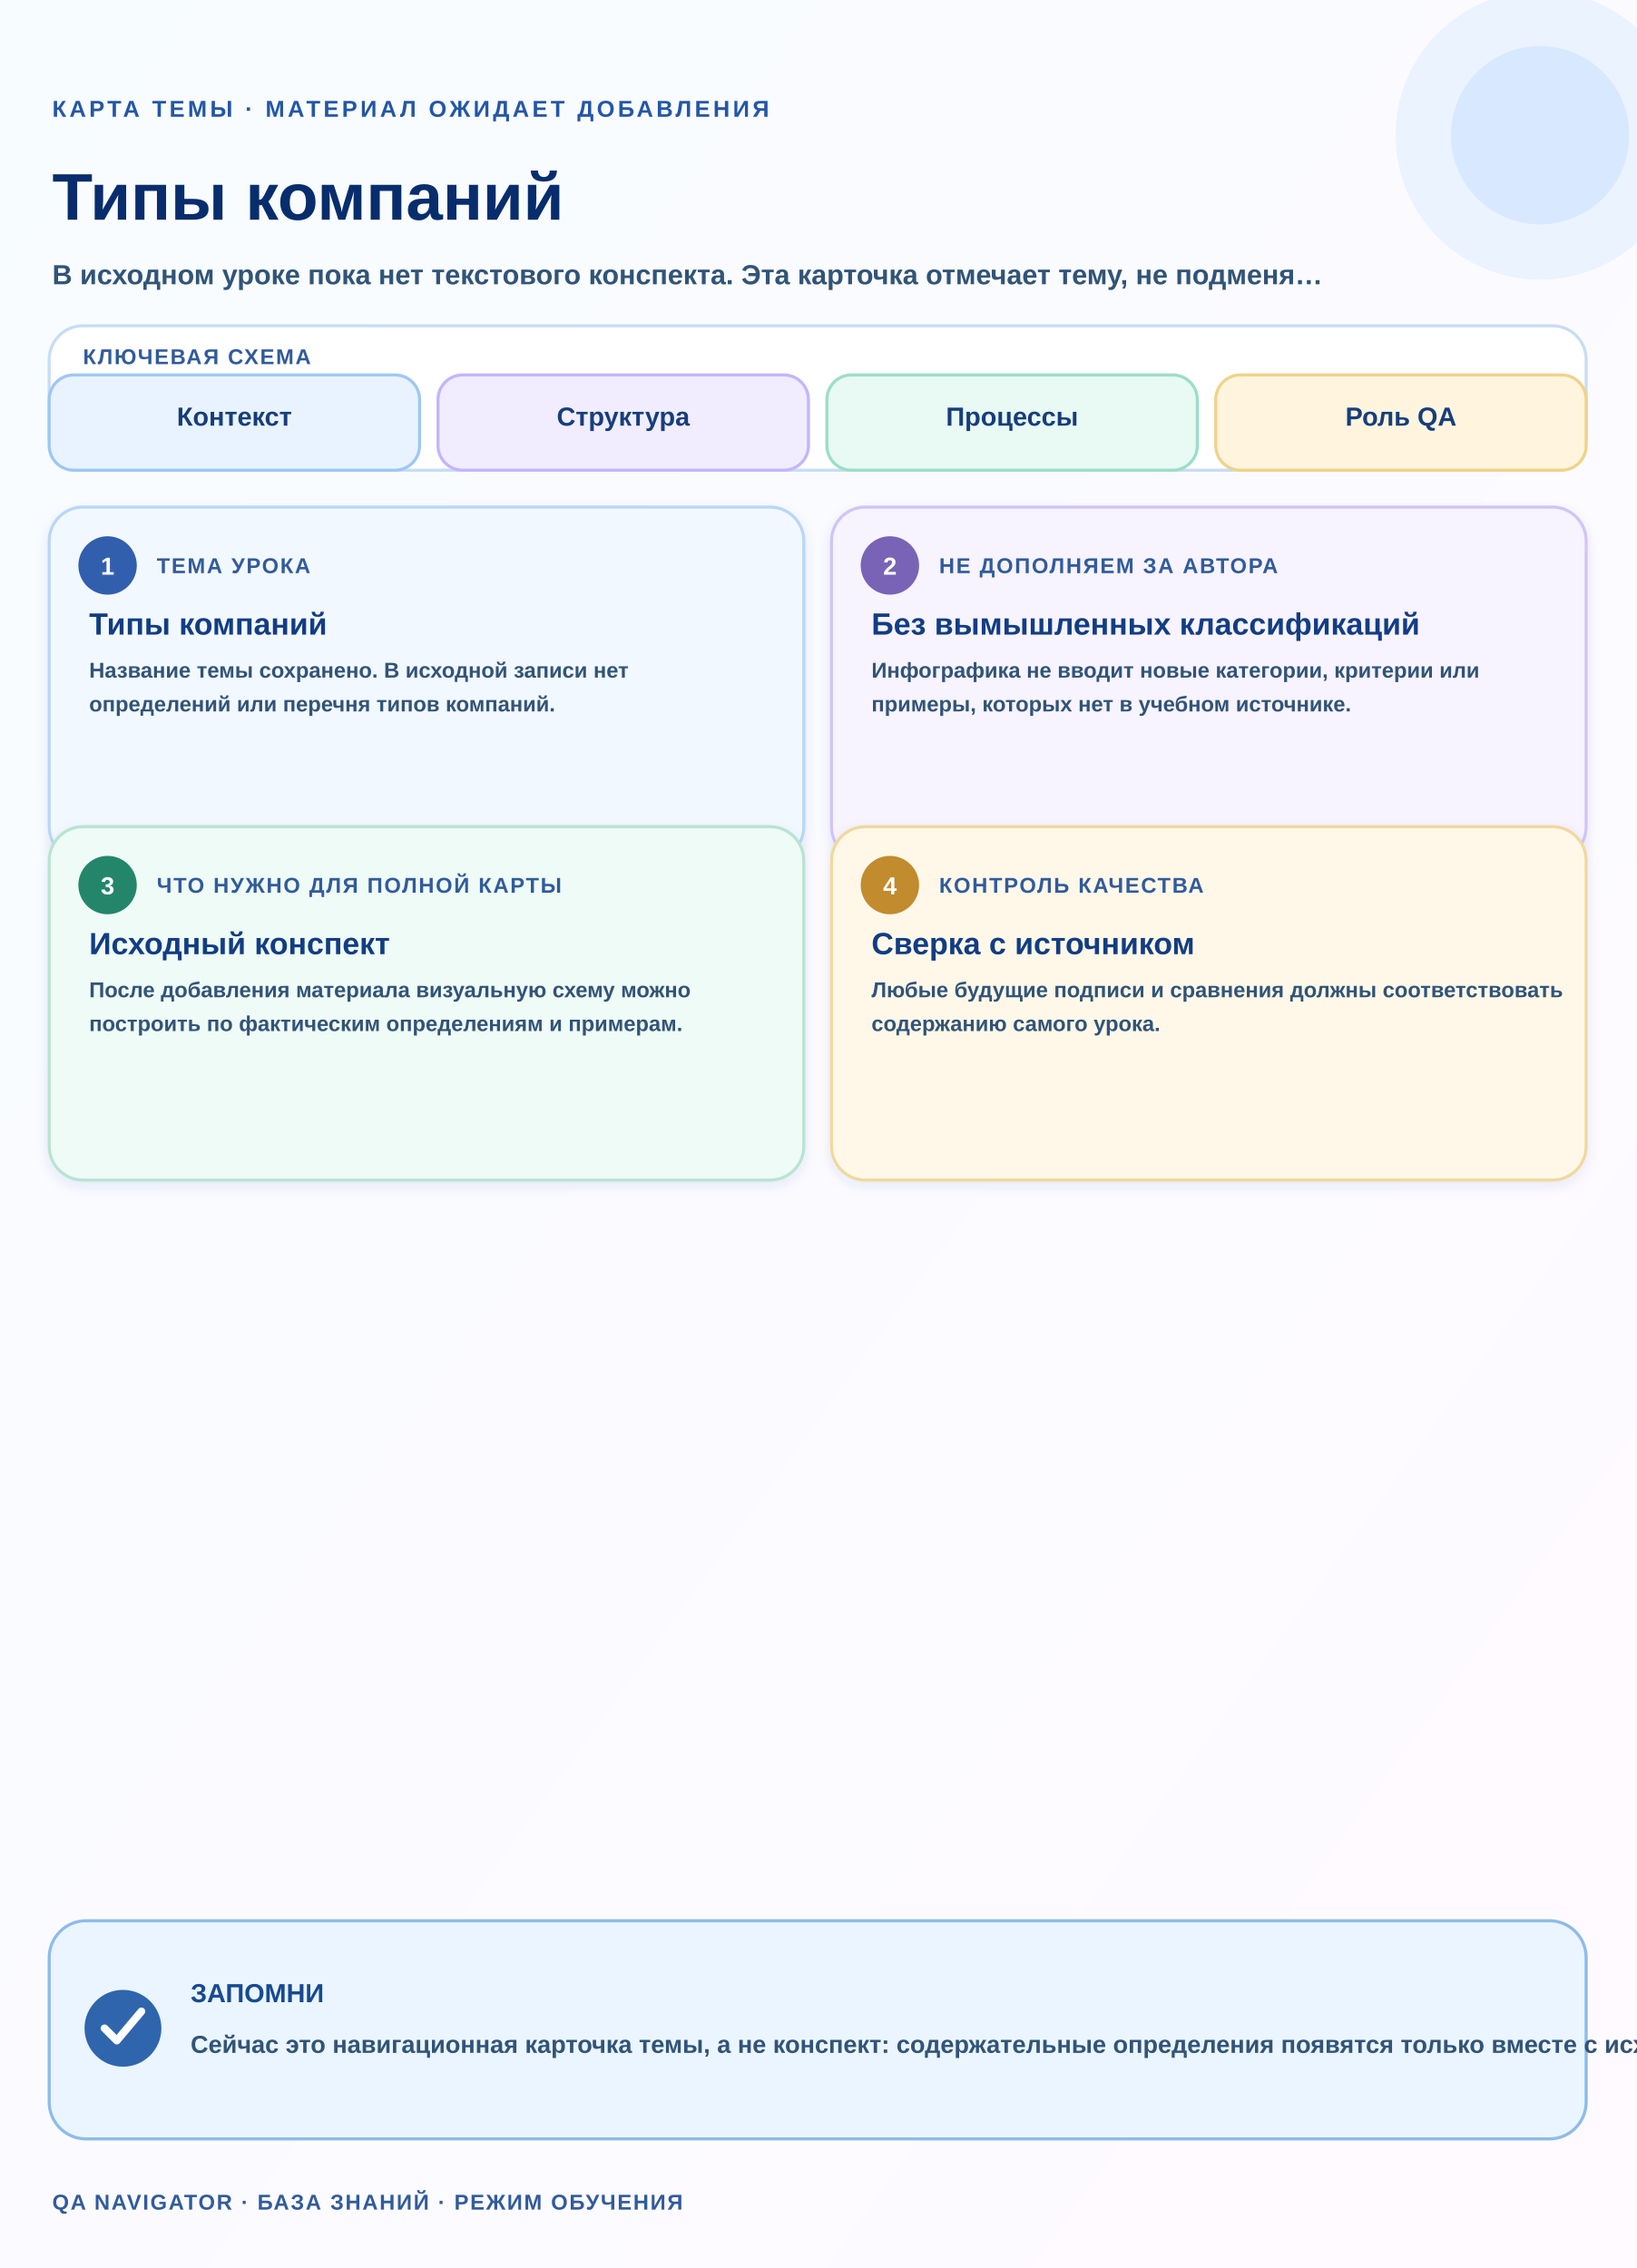
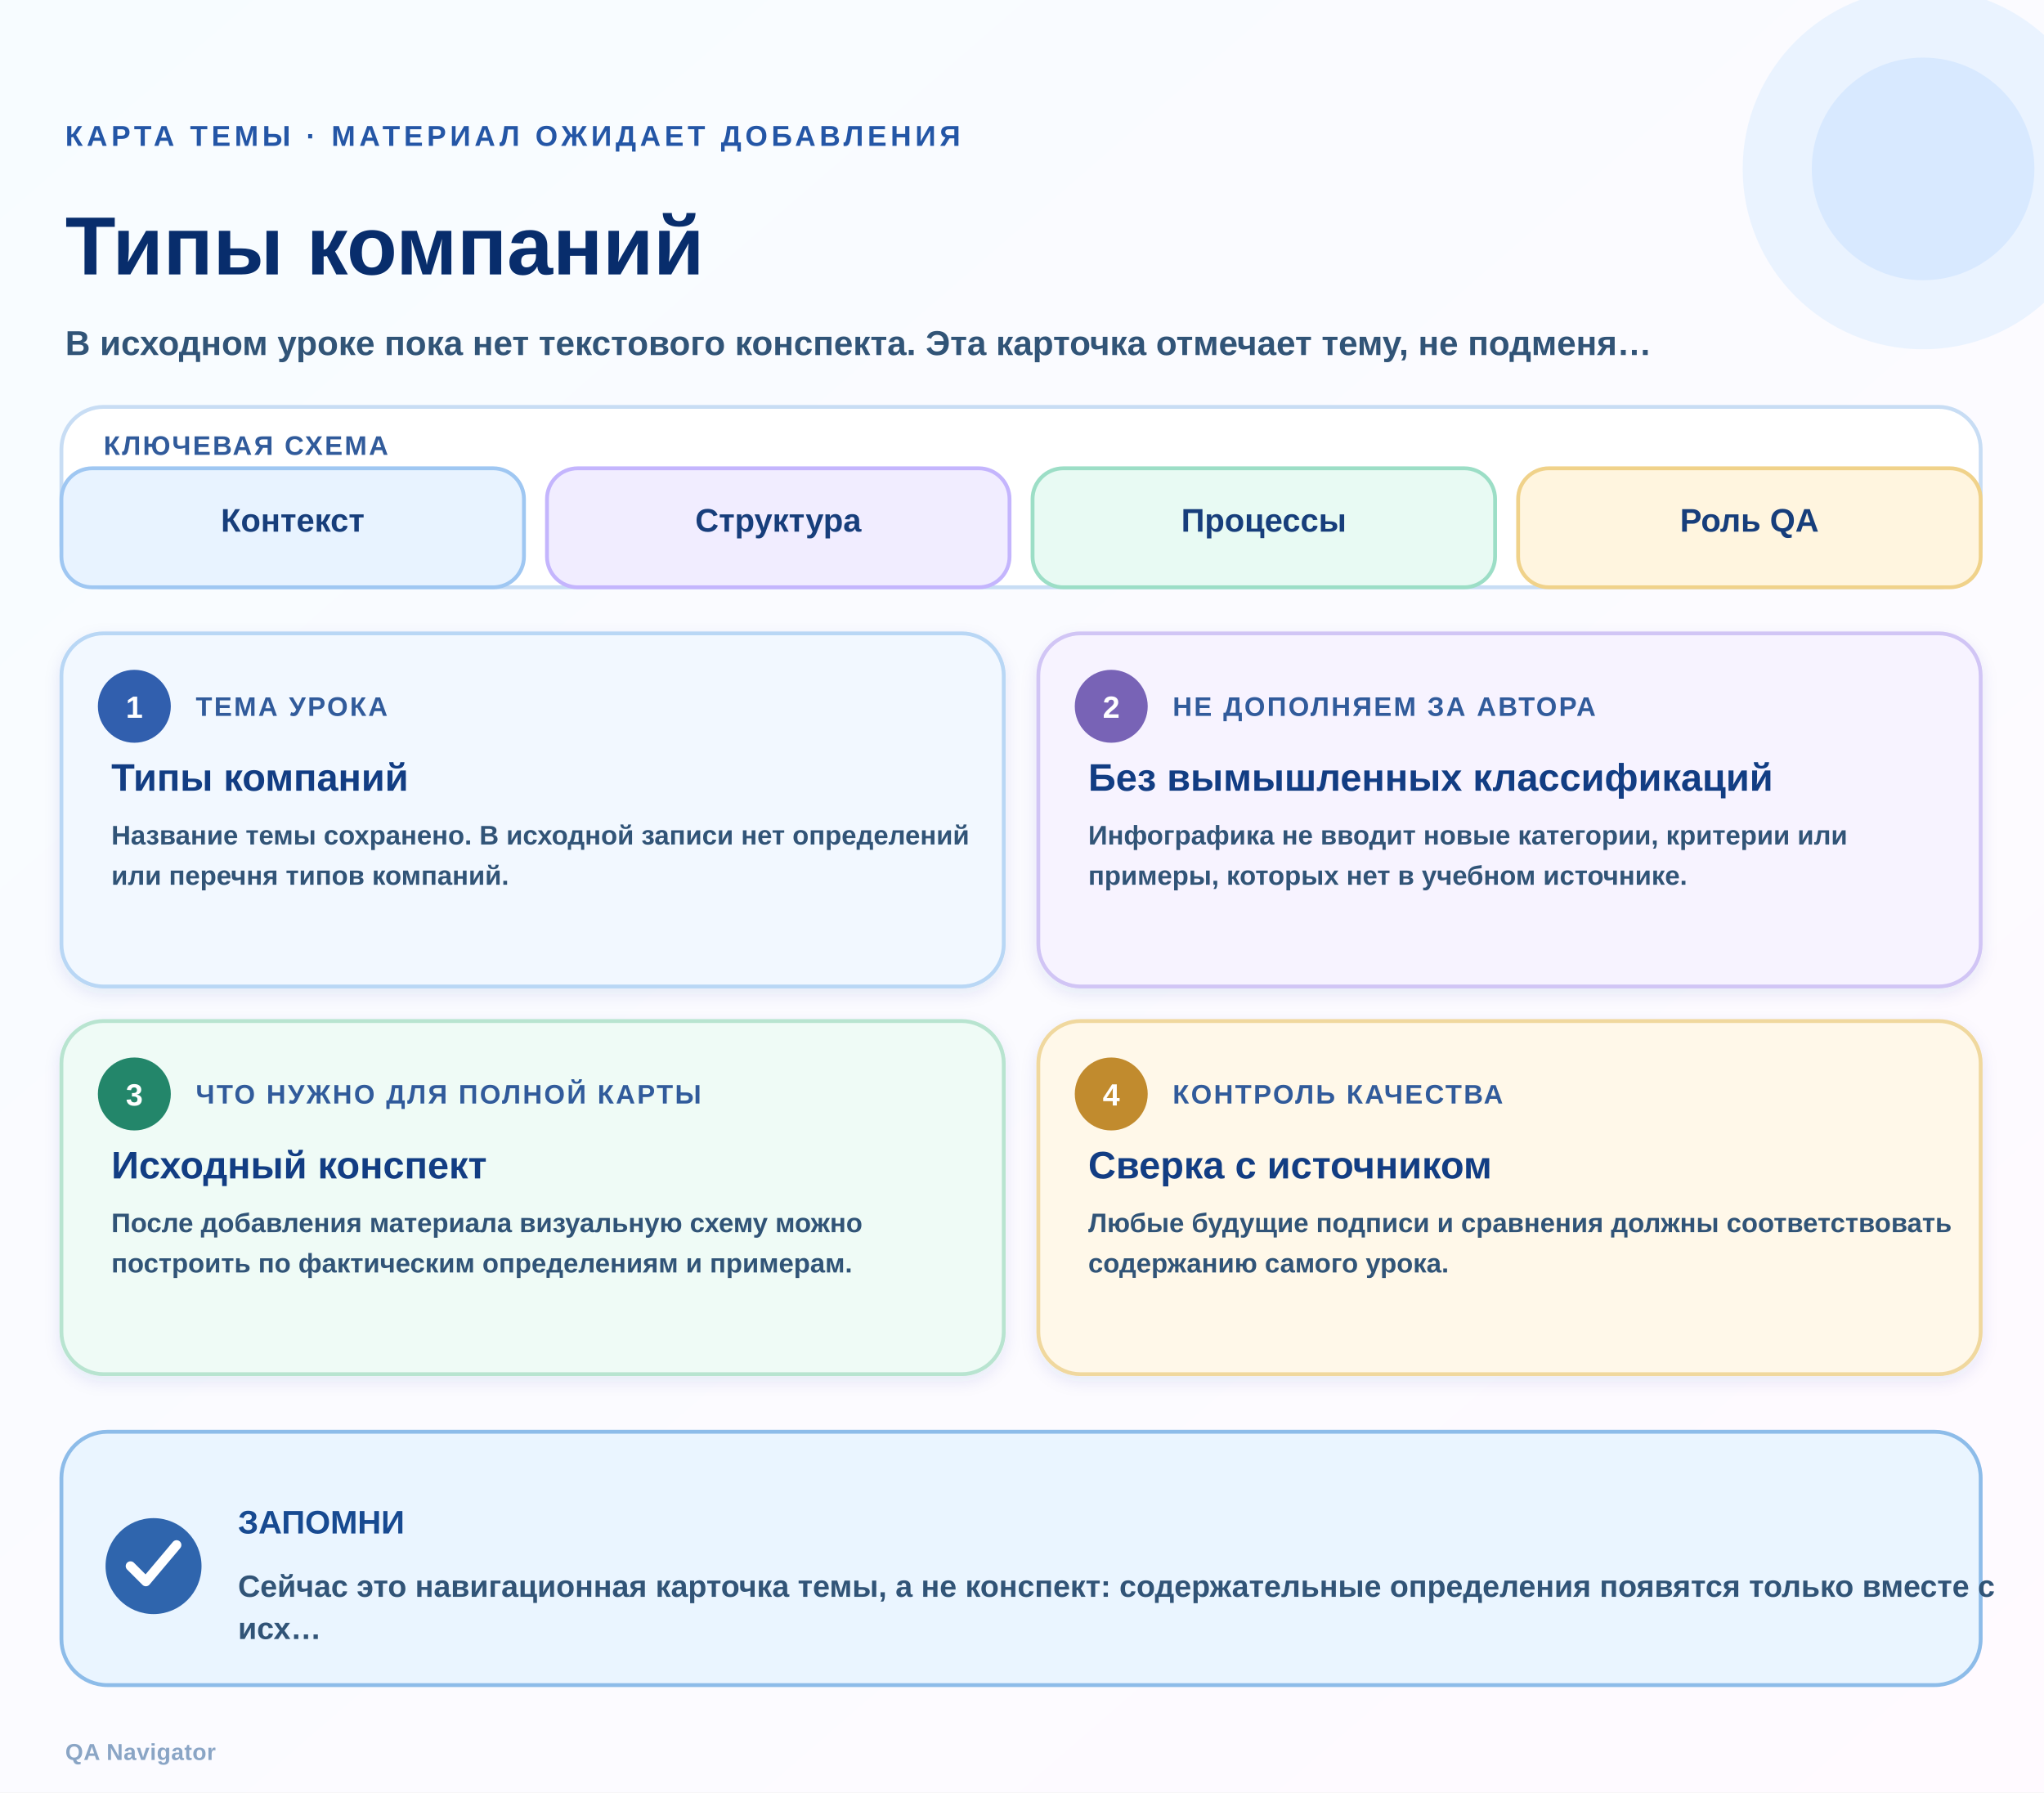
- <svg xmlns="http://www.w3.org/2000/svg" viewBox="0 0 1065 1476" preserveAspectRatio="xMidYMin meet" role="img" aria-labelledby="title desc">
+ <svg xmlns="http://www.w3.org/2000/svg" viewBox="0 0 1065 934" preserveAspectRatio="xMidYMin meet" role="img" aria-labelledby="title desc">
  <defs>
    <linearGradient id="paper" x1="0" y1="0" x2="1" y2="1">
      <stop stop-color="#f7fcff" />
      <stop offset="1" stop-color="#fffaff" />
    </linearGradient>
    <filter id="shadow" x="-10%" y="-10%" width="120%" height="120%">
      <feDropShadow dx="0" dy="3" stdDeviation="4" flood-color="#174da1" flood-opacity=".09" />
    </filter>
    <style>
.title{font:800 43px Arial,sans-serif;fill:#082d6c}.tag{font:800 15px Arial,sans-serif;letter-spacing:2px;fill:#2456a6}
.subtitle{font:600 18px Arial,sans-serif;fill:#315477}.flow{font:800 17px Arial,sans-serif;fill:#173e7b}
.eyebrow{font:800 14px Arial,sans-serif;letter-spacing:1px;fill:#315b9b}.heading{font:800 20px Arial,sans-serif;fill:#123d83}
.body{font:600 14px Arial,sans-serif;fill:#315477}.number{font:800 16px Arial,sans-serif;fill:#fff}
.footerTitle{font:800 17px Arial,sans-serif;fill:#174a91}.footer{font:600 16px Arial,sans-serif;fill:#315477}
+ .brand{font:700 12px Arial,sans-serif;letter-spacing:.2px;fill:#8aa5c5}
</style>
  </defs>
-   <rect width="1065" height="1476" fill="url(#paper)" />
+   <rect width="1065" height="934" fill="url(#paper)" />
  <circle cx="1002" cy="88" r="94" fill="#eaf3ff" />
  <circle cx="1002" cy="88" r="58" fill="#d8e9ff" />
  <text x="34" y="76" class="tag">КАРТА ТЕМЫ · МАТЕРИАЛ ОЖИДАЕТ ДОБАВЛЕНИЯ</text>
  <text x="34" y="143" class="title">Типы компаний</text>
  <text x="34" y="185" class="subtitle">В исходном уроке пока нет текстового конспекта. Эта карточка отмечает тему, не подменя…</text>
  <rect x="32" y="212" width="1000" height="94" rx="22" fill="#fff" stroke="#c8ddf4" stroke-width="2" />
  <text x="54" y="237" class="eyebrow">КЛЮЧЕВАЯ СХЕМА</text>
  <rect x="32" y="244" width="241" height="62" rx="16" fill="#e8f3ff" stroke="#9fc7f2" stroke-width="2" />
  <text x="152.5" y="277" text-anchor="middle" class="flow">Контекст</text>
  <rect x="285" y="244" width="241" height="62" rx="16" fill="#f1edff" stroke="#c4b5fd" stroke-width="2" />
  <text x="405.5" y="277" text-anchor="middle" class="flow">Структура</text>
  <rect x="538" y="244" width="241" height="62" rx="16" fill="#e8faf3" stroke="#9cdec6" stroke-width="2" />
  <text x="658.5" y="277" text-anchor="middle" class="flow">Процессы</text>
  <rect x="791" y="244" width="241" height="62" rx="16" fill="#fff5df" stroke="#f0d28a" stroke-width="2" />
  <text x="911.5" y="277" text-anchor="middle" class="flow">Роль QA</text>
-   <rect x="32" y="330" width="491" height="230" rx="22" fill="#f2f8ff" stroke="#b9d7f5" stroke-width="2" filter="url(#shadow)" />
+   <rect x="32" y="330" width="491" height="184" rx="22" fill="#f2f8ff" stroke="#b9d7f5" stroke-width="2" filter="url(#shadow)" />
  <circle cx="70" cy="368" r="19" fill="#315fae" />
  <text x="70" y="374" text-anchor="middle" class="number">1</text>
  <text x="102" y="373" class="eyebrow">ТЕМА УРОКА</text>
-   <text x="58" y="413" class="heading">Типы компаний</text>
-   <text x="58" y="441" class="body">Название темы сохранено. В исходной записи нет</text>
-   <text x="58" y="463" class="body">определений или перечня типов компаний.</text>
-   <rect x="541" y="330" width="491" height="230" rx="22" fill="#f7f3ff" stroke="#d1c5f5" stroke-width="2" filter="url(#shadow)" />
+   <text x="58" y="412" class="heading">Типы компаний</text>
+   <text x="58" y="440" class="body">Название темы сохранено. В исходной записи нет определений</text>
+   <text x="58" y="461" class="body">или перечня типов компаний.</text>
+   <rect x="541" y="330" width="491" height="184" rx="22" fill="#f7f3ff" stroke="#d1c5f5" stroke-width="2" filter="url(#shadow)" />
  <circle cx="579" cy="368" r="19" fill="#7863b6" />
  <text x="579" y="374" text-anchor="middle" class="number">2</text>
  <text x="611" y="373" class="eyebrow">НЕ ДОПОЛНЯЕМ ЗА АВТОРА</text>
-   <text x="567" y="413" class="heading">Без вымышленных классификаций</text>
-   <text x="567" y="441" class="body">Инфографика не вводит новые категории, критерии или</text>
-   <text x="567" y="463" class="body">примеры, которых нет в учебном источнике.</text>
-   <rect x="32" y="538" width="491" height="230" rx="22" fill="#effbf6" stroke="#b8e4d0" stroke-width="2" filter="url(#shadow)" />
-   <circle cx="70" cy="576" r="19" fill="#23866a" />
-   <text x="70" y="582" text-anchor="middle" class="number">3</text>
-   <text x="102" y="581" class="eyebrow">ЧТО НУЖНО ДЛЯ ПОЛНОЙ КАРТЫ</text>
-   <text x="58" y="621" class="heading">Исходный конспект</text>
-   <text x="58" y="649" class="body">После добавления материала визуальную схему можно</text>
-   <text x="58" y="671" class="body">построить по фактическим определениям и примерам.</text>
-   <rect x="541" y="538" width="491" height="230" rx="22" fill="#fff8e9" stroke="#f0d89e" stroke-width="2" filter="url(#shadow)" />
-   <circle cx="579" cy="576" r="19" fill="#c18b2e" />
-   <text x="579" y="582" text-anchor="middle" class="number">4</text>
-   <text x="611" y="581" class="eyebrow">КОНТРОЛЬ КАЧЕСТВА</text>
-   <text x="567" y="621" class="heading">Сверка с источником</text>
-   <text x="567" y="649" class="body">Любые будущие подписи и сравнения должны соответствовать</text>
-   <text x="567" y="671" class="body">содержанию самого урока.</text>
-   <rect x="32" y="1250" width="1000" height="142" rx="24" fill="#eaf5ff" stroke="#8dbce9" stroke-width="2" />
-   <circle cx="80" cy="1320" r="25" fill="#2f65ad" />
-   <path d="M68 1320l8 8 16-19" fill="none" stroke="#fff" stroke-width="5" stroke-linecap="round" stroke-linejoin="round" />
-   <text x="124" y="1303" class="footerTitle">ЗАПОМНИ</text>
-   <text x="124" y="1336" class="footer">Сейчас это навигационная карточка темы, а не конспект: содержательные определения появятся только вместе с исх…</text>
-   <text x="34" y="1438" class="eyebrow">QA NAVIGATOR · БАЗА ЗНАНИЙ · РЕЖИМ ОБУЧЕНИЯ</text>
+   <text x="567" y="412" class="heading">Без вымышленных классификаций</text>
+   <text x="567" y="440" class="body">Инфографика не вводит новые категории, критерии или</text>
+   <text x="567" y="461" class="body">примеры, которых нет в учебном источнике.</text>
+   <rect x="32" y="532" width="491" height="184" rx="22" fill="#effbf6" stroke="#b8e4d0" stroke-width="2" filter="url(#shadow)" />
+   <circle cx="70" cy="570" r="19" fill="#23866a" />
+   <text x="70" y="576" text-anchor="middle" class="number">3</text>
+   <text x="102" y="575" class="eyebrow">ЧТО НУЖНО ДЛЯ ПОЛНОЙ КАРТЫ</text>
+   <text x="58" y="614" class="heading">Исходный конспект</text>
+   <text x="58" y="642" class="body">После добавления материала визуальную схему можно</text>
+   <text x="58" y="663" class="body">построить по фактическим определениям и примерам.</text>
+   <rect x="541" y="532" width="491" height="184" rx="22" fill="#fff8e9" stroke="#f0d89e" stroke-width="2" filter="url(#shadow)" />
+   <circle cx="579" cy="570" r="19" fill="#c18b2e" />
+   <text x="579" y="576" text-anchor="middle" class="number">4</text>
+   <text x="611" y="575" class="eyebrow">КОНТРОЛЬ КАЧЕСТВА</text>
+   <text x="567" y="614" class="heading">Сверка с источником</text>
+   <text x="567" y="642" class="body">Любые будущие подписи и сравнения должны соответствовать</text>
+   <text x="567" y="663" class="body">содержанию самого урока.</text>
+   <rect x="32" y="746" width="1000" height="132" rx="24" fill="#eaf5ff" stroke="#8dbce9" stroke-width="2" />
+   <circle cx="80" cy="816" r="25" fill="#2f65ad" />
+   <path d="M68 816l8 8 16-19" fill="none" stroke="#fff" stroke-width="5" stroke-linecap="round" stroke-linejoin="round" />
+   <text x="124" y="799" class="footerTitle">ЗАПОМНИ</text>
+   <text x="124" y="832" class="footer">Сейчас это навигационная карточка темы, а не конспект: содержательные определения появятся только вместе с</text>
+   <text x="124" y="854" class="footer">исх…</text>
+   <text x="34" y="917" class="brand">QA Navigator</text>
</svg>
